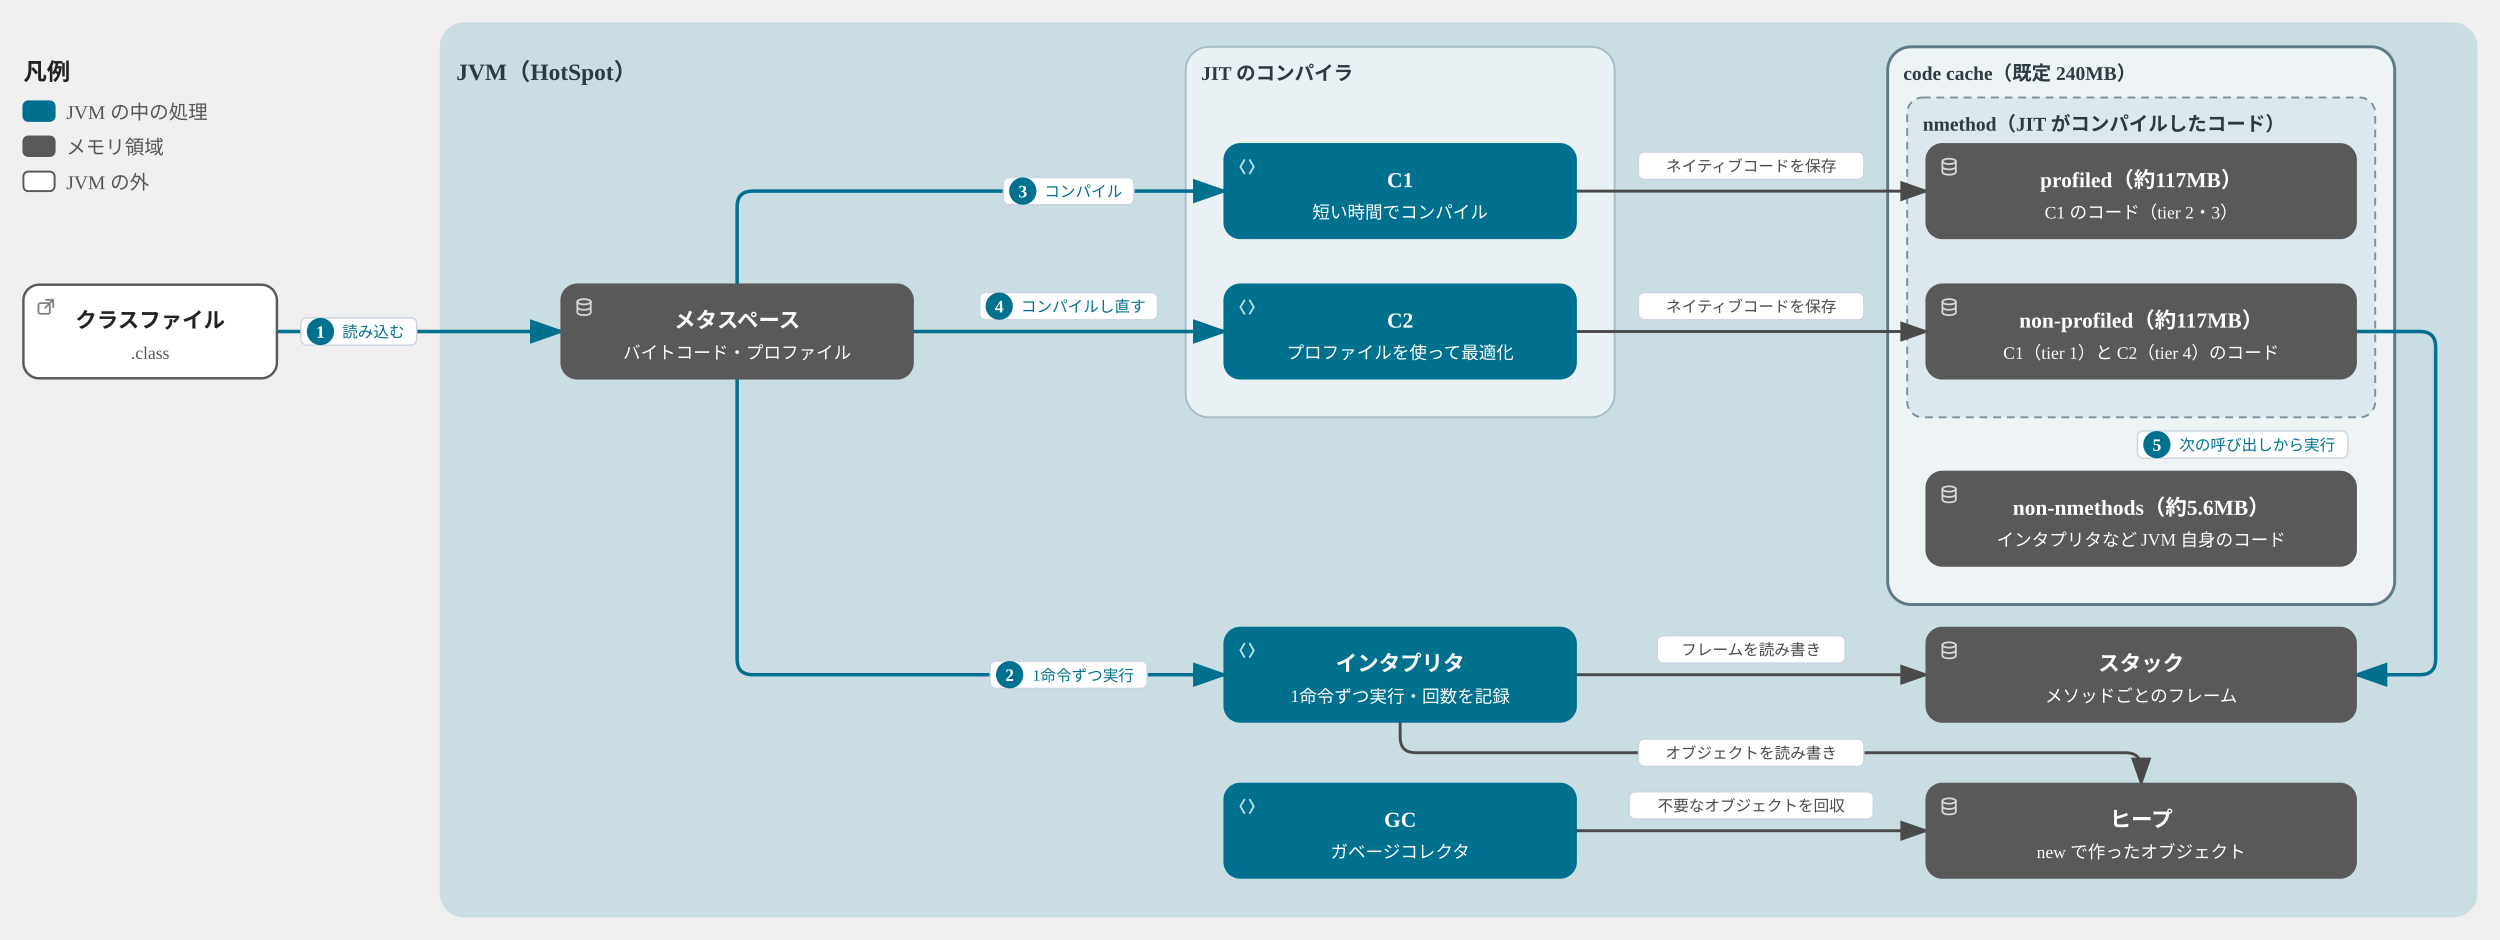
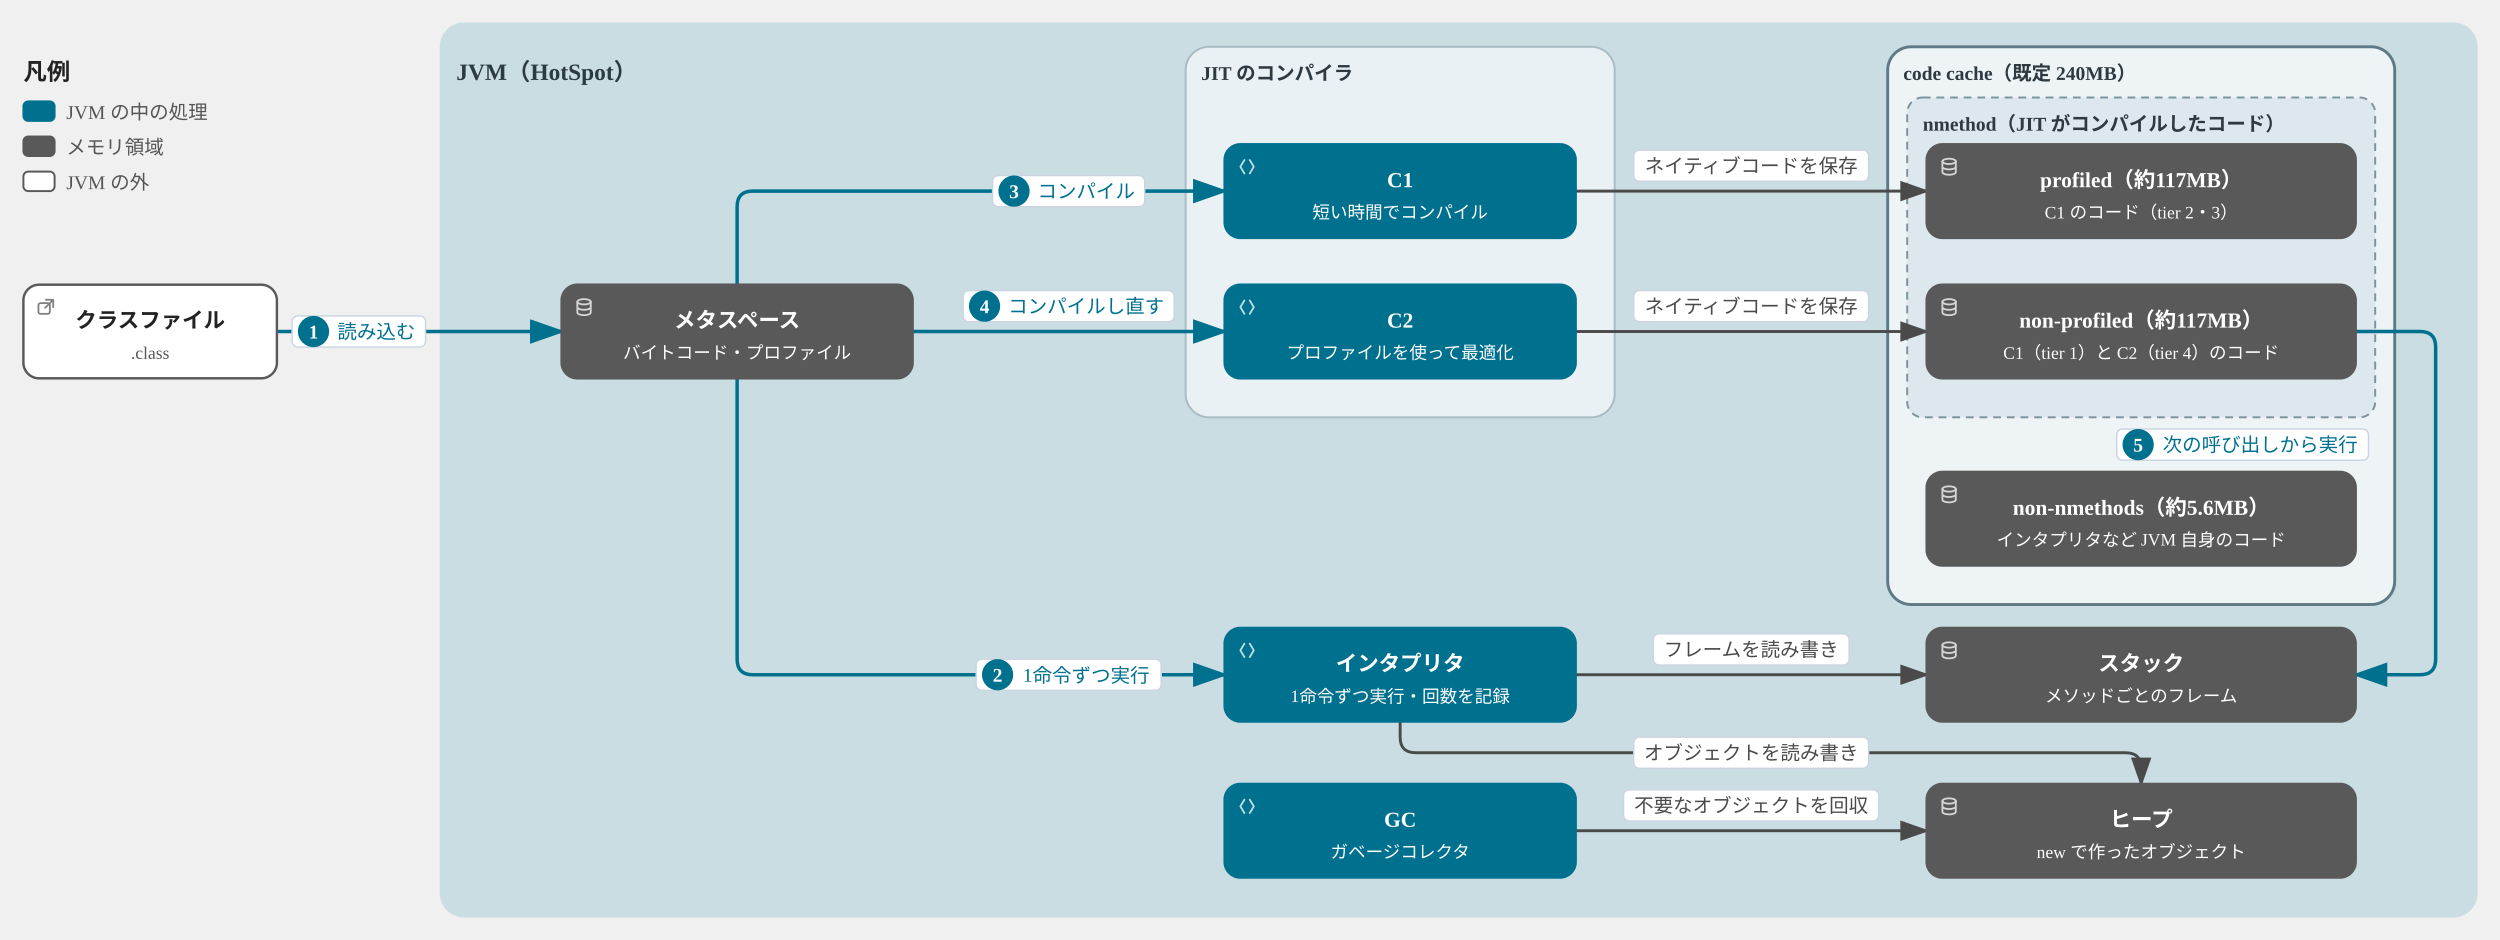
<svg xmlns="http://www.w3.org/2000/svg" viewBox="28 -6 1282 482" role="img">
  <defs>
    <marker id="arrowhead" markerWidth="10" markerHeight="7" refX="9" refY="3.5" orient="auto">
      <polygon points="0 0, 10 3.5, 0 7" fill="rgb(74, 74, 74)" />
    </marker>
    <marker id="arrowhead-emphasis" markerWidth="10" markerHeight="7" refX="9" refY="3.5" orient="auto">
      <polygon points="0 0, 10 3.5, 0 7" fill="rgb(0, 112, 143)" />
    </marker>
    <marker id="arrowhead-security" markerWidth="10" markerHeight="7" refX="9" refY="3.5" orient="auto">
      <polygon points="0 0, 10 3.5, 0 7" fill="rgb(225, 29, 72)" />
    </marker>
    <marker id="arrowhead-dashed" markerWidth="10" markerHeight="7" refX="9" refY="3.5" orient="auto">
      <polygon points="0 0, 10 3.5, 0 7" fill="rgb(124, 58, 237)" />
    </marker>
  </defs>
  <rect x="254" y="6" width="1044" height="458" rx="12" stroke-width="1" fill="rgb(201, 221, 227)" stroke="rgb(201, 221, 227)" />
  <rect x="636" y="18" width="220" height="190" rx="12" stroke-width="1" fill="rgb(234, 241, 244)" stroke="rgb(167, 188, 196)" />
  <rect x="996" y="18" width="260" height="286" rx="12" stroke-width="1.5px" fill="rgb(238, 244, 246)" stroke="rgb(94, 122, 134)" />
  <rect x="1006" y="44" width="240" height="164" rx="8" stroke-width="1" fill="rgb(220, 232, 237)" stroke="rgb(122, 147, 156)" stroke-dasharray="4px, 3px" />
  <g>
    <path d="M 170 164 L 316 164" stroke-width="1.8px" marker-end="url(#arrowhead-emphasis)" fill="none" stroke="rgb(0, 112, 143)" />
  </g>
  <g>
    <path d="M 406 188 L 406 332 Q 406 340 414 340 L 656 340" stroke-width="1.8px" marker-end="url(#arrowhead-emphasis)" fill="none" stroke="rgb(0, 112, 143)" />
  </g>
  <g>
    <path d="M 406 140 L 406 100 Q 406 92 414 92 L 656 92" stroke-width="1.8px" marker-end="url(#arrowhead-emphasis)" fill="none" stroke="rgb(0, 112, 143)" />
  </g>
  <g>
    <path d="M 496 164 L 656 164" stroke-width="1.8px" marker-end="url(#arrowhead-emphasis)" fill="none" stroke="rgb(0, 112, 143)" />
  </g>
  <g>
    <path d="M 836 92 L 1016 92" stroke-width="1.5px" marker-end="url(#arrowhead)" fill="none" stroke="rgb(74, 74, 74)" />
  </g>
  <g>
    <path d="M 836 164 L 1016 164" stroke-width="1.5px" marker-end="url(#arrowhead)" fill="none" stroke="rgb(74, 74, 74)" />
  </g>
  <path d="M 1236 164 L 1269 164 Q 1277 164 1277 172 L 1277 332 Q 1277 340 1269 340 L 1236 340" stroke-width="1.8px" marker-end="url(#arrowhead-emphasis)" fill="none" stroke="rgb(0, 112, 143)" />
  <g>
    <path d="M 746 364 L 746 372 Q 746 380 754 380 L 1118 380 Q 1126 380 1126 388 L 1126 396" stroke-width="1.5px" marker-end="url(#arrowhead)" fill="none" stroke="rgb(74, 74, 74)" />
  </g>
  <g>
    <path d="M 836 340 L 1016 340" stroke-width="1.5px" marker-end="url(#arrowhead)" fill="none" stroke="rgb(74, 74, 74)" />
  </g>
  <g>
    <path d="M 836 420 L 1016 420" stroke-width="1.5px" marker-end="url(#arrowhead)" fill="none" stroke="rgb(74, 74, 74)" />
  </g>
  <g id="node-classfile">
    <rect x="40" y="140" width="130" height="48" rx="8" fill="rgb(255, 255, 255)" />
    <rect x="40" y="140" width="130" height="48" rx="8" stroke-width="1.25px" fill="rgb(255, 255, 255)" stroke="rgb(89, 89, 89)" />
    <g transform="matrix(0.6875, 0, 0, 0.6875, 46, 146)" fill="none" stroke="rgb(89, 89, 89)" stroke-width="1.35px" stroke-linecap="round" stroke-linejoin="round" opacity="0.76">
      <rect x="2.5" y="5" width="8.5" height="8" rx="1.5" />
      <path d="M8 2.5h5.5V8M13.5 2.5 7.5 8.5" />
    </g>
    <text x="105" y="162" font-size="11px" font-weight="600" text-anchor="middle" fill="rgb(34, 34, 34)">クラスファイル</text>
    <text x="105" y="178" font-size="9px" text-anchor="middle" fill="rgb(85, 85, 85)">.class</text>
  </g>
  <g id="node-metaspace">
    <rect x="316" y="140" width="180" height="48" rx="8" fill="rgb(255, 255, 255)" />
    <rect x="316" y="140" width="180" height="48" rx="8" stroke-width="1.25px" fill="rgb(89, 89, 89)" stroke="rgb(89, 89, 89)" />
    <g transform="matrix(0.6875, 0, 0, 0.6875, 322, 146)" fill="none" stroke="rgb(255, 255, 255)" stroke-width="1.35px" stroke-linecap="round" stroke-linejoin="round" opacity="0.76">
      <ellipse cx="8" cy="4" rx="5" ry="2" />
      <path d="M3 4v8c0 1.1 2.2 2 5 2s5-.9 5-2V4M3 8c0 1.1 2.2 2 5 2s5-.9 5-2" />
    </g>
    <text x="406" y="162" font-size="11px" font-weight="600" text-anchor="middle" fill="rgb(255, 255, 255)">メタスペース</text>
    <text x="406" y="178" font-size="9px" text-anchor="middle" fill="rgb(255, 255, 255)">バイトコード・プロファイル</text>
  </g>
  <g id="node-c1">
    <rect x="656" y="68" width="180" height="48" rx="8" fill="rgb(255, 255, 255)" />
    <rect x="656" y="68" width="180" height="48" rx="8" stroke-width="1.25px" fill="rgb(0, 112, 143)" stroke="rgb(0, 112, 143)" />
    <g transform="matrix(0.6875, 0, 0, 0.6875, 662, 74)" fill="none" stroke="rgb(255, 255, 255)" stroke-width="1.35px" stroke-linecap="round" stroke-linejoin="round" opacity="0.76">
      <path d="M6 3 3 8l3 5M10 3l3 5-3 5" />
    </g>
    <text x="746" y="90" font-size="11px" font-weight="600" text-anchor="middle" fill="rgb(255, 255, 255)">C1</text>
    <text x="746" y="106" font-size="9px" text-anchor="middle" fill="rgb(255, 255, 255)">短い時間でコンパイル</text>
  </g>
  <g id="node-c2">
    <rect x="656" y="140" width="180" height="48" rx="8" fill="rgb(255, 255, 255)" />
    <rect x="656" y="140" width="180" height="48" rx="8" stroke-width="1.25px" fill="rgb(0, 112, 143)" stroke="rgb(0, 112, 143)" />
    <g transform="matrix(0.6875, 0, 0, 0.6875, 662, 146)" fill="none" stroke="rgb(255, 255, 255)" stroke-width="1.35px" stroke-linecap="round" stroke-linejoin="round" opacity="0.76">
      <path d="M6 3 3 8l3 5M10 3l3 5-3 5" />
    </g>
    <text x="746" y="162" font-size="11px" font-weight="600" text-anchor="middle" fill="rgb(255, 255, 255)">C2</text>
    <text x="746" y="178" font-size="9px" text-anchor="middle" fill="rgb(255, 255, 255)">プロファイルを使って最適化</text>
  </g>
  <g id="node-interpreter">
    <rect x="656" y="316" width="180" height="48" rx="8" fill="rgb(255, 255, 255)" />
    <rect x="656" y="316" width="180" height="48" rx="8" stroke-width="1.25px" fill="rgb(0, 112, 143)" stroke="rgb(0, 112, 143)" />
    <g transform="matrix(0.6875, 0, 0, 0.6875, 662, 322)" fill="none" stroke="rgb(255, 255, 255)" stroke-width="1.35px" stroke-linecap="round" stroke-linejoin="round" opacity="0.76">
      <path d="M6 3 3 8l3 5M10 3l3 5-3 5" />
    </g>
    <text x="746" y="338" font-size="11px" font-weight="600" text-anchor="middle" fill="rgb(255, 255, 255)">インタプリタ</text>
    <text x="746" y="354" font-size="9px" text-anchor="middle" fill="rgb(255, 255, 255)">1命令ずつ実行・回数を記録</text>
  </g>
  <g id="node-profiled">
    <rect x="1016" y="68" width="220" height="48" rx="8" fill="rgb(255, 255, 255)" />
    <rect x="1016" y="68" width="220" height="48" rx="8" stroke-width="1.25px" fill="rgb(89, 89, 89)" stroke="rgb(89, 89, 89)" />
    <g transform="matrix(0.6875, 0, 0, 0.6875, 1022, 74)" fill="none" stroke="rgb(255, 255, 255)" stroke-width="1.35px" stroke-linecap="round" stroke-linejoin="round" opacity="0.76">
      <ellipse cx="8" cy="4" rx="5" ry="2" />
      <path d="M3 4v8c0 1.1 2.2 2 5 2s5-.9 5-2V4M3 8c0 1.1 2.2 2 5 2s5-.9 5-2" />
    </g>
    <text x="1126" y="90" font-size="11px" font-weight="600" text-anchor="middle" fill="rgb(255, 255, 255)">profiled（約117MB）</text>
    <text x="1126" y="106" font-size="9px" text-anchor="middle" fill="rgb(255, 255, 255)">C1 のコード（tier 2・3）</text>
  </g>
  <g id="node-non-profiled">
    <rect x="1016" y="140" width="220" height="48" rx="8" fill="rgb(255, 255, 255)" />
    <rect x="1016" y="140" width="220" height="48" rx="8" stroke-width="1.25px" fill="rgb(89, 89, 89)" stroke="rgb(89, 89, 89)" />
    <g transform="matrix(0.6875, 0, 0, 0.6875, 1022, 146)" fill="none" stroke="rgb(255, 255, 255)" stroke-width="1.35px" stroke-linecap="round" stroke-linejoin="round" opacity="0.76">
      <ellipse cx="8" cy="4" rx="5" ry="2" />
      <path d="M3 4v8c0 1.1 2.2 2 5 2s5-.9 5-2V4M3 8c0 1.1 2.2 2 5 2s5-.9 5-2" />
    </g>
    <text x="1126" y="162" font-size="11px" font-weight="600" text-anchor="middle" fill="rgb(255, 255, 255)">non-profiled（約117MB）</text>
    <text x="1126" y="178" font-size="9px" text-anchor="middle" fill="rgb(255, 255, 255)">C1（tier 1）と C2（tier 4）のコード</text>
  </g>
  <g id="node-non-nmethods">
    <rect x="1016" y="236" width="220" height="48" rx="8" fill="rgb(255, 255, 255)" />
    <rect x="1016" y="236" width="220" height="48" rx="8" stroke-width="1.25px" fill="rgb(89, 89, 89)" stroke="rgb(89, 89, 89)" />
    <g transform="matrix(0.6875, 0, 0, 0.6875, 1022, 242)" fill="none" stroke="rgb(255, 255, 255)" stroke-width="1.35px" stroke-linecap="round" stroke-linejoin="round" opacity="0.76">
      <ellipse cx="8" cy="4" rx="5" ry="2" />
      <path d="M3 4v8c0 1.1 2.2 2 5 2s5-.9 5-2V4M3 8c0 1.1 2.2 2 5 2s5-.9 5-2" />
    </g>
    <text x="1126" y="258" font-size="11px" font-weight="600" text-anchor="middle" fill="rgb(255, 255, 255)">non-nmethods（約5.6MB）</text>
    <text x="1126" y="274" font-size="9px" text-anchor="middle" fill="rgb(255, 255, 255)">インタプリタなど JVM 自身のコード</text>
  </g>
  <g id="node-gc">
    <rect x="656" y="396" width="180" height="48" rx="8" fill="rgb(255, 255, 255)" />
    <rect x="656" y="396" width="180" height="48" rx="8" stroke-width="1.25px" fill="rgb(0, 112, 143)" stroke="rgb(0, 112, 143)" />
    <g transform="matrix(0.6875, 0, 0, 0.6875, 662, 402)" fill="none" stroke="rgb(255, 255, 255)" stroke-width="1.35px" stroke-linecap="round" stroke-linejoin="round" opacity="0.76">
      <path d="M6 3 3 8l3 5M10 3l3 5-3 5" />
    </g>
    <text x="746" y="418" font-size="11px" font-weight="600" text-anchor="middle" fill="rgb(255, 255, 255)">GC</text>
    <text x="746" y="434" font-size="9px" text-anchor="middle" fill="rgb(255, 255, 255)">ガベージコレクタ</text>
  </g>
  <g id="node-heap">
    <rect x="1016" y="396" width="220" height="48" rx="8" fill="rgb(255, 255, 255)" />
    <rect x="1016" y="396" width="220" height="48" rx="8" stroke-width="1.25px" fill="rgb(89, 89, 89)" stroke="rgb(89, 89, 89)" />
    <g transform="matrix(0.6875, 0, 0, 0.6875, 1022, 402)" fill="none" stroke="rgb(255, 255, 255)" stroke-width="1.35px" stroke-linecap="round" stroke-linejoin="round" opacity="0.76">
      <ellipse cx="8" cy="4" rx="5" ry="2" />
      <path d="M3 4v8c0 1.1 2.2 2 5 2s5-.9 5-2V4M3 8c0 1.1 2.2 2 5 2s5-.9 5-2" />
    </g>
    <text x="1126" y="418" font-size="11px" font-weight="600" text-anchor="middle" fill="rgb(255, 255, 255)">ヒープ</text>
    <text x="1126" y="434" font-size="9px" text-anchor="middle" fill="rgb(255, 255, 255)">new で作ったオブジェクト</text>
  </g>
  <g id="node-stack">
    <rect x="1016" y="316" width="220" height="48" rx="8" fill="rgb(255, 255, 255)" />
    <rect x="1016" y="316" width="220" height="48" rx="8" stroke-width="1.25px" fill="rgb(89, 89, 89)" stroke="rgb(89, 89, 89)" />
    <g transform="matrix(0.6875, 0, 0, 0.6875, 1022, 322)" fill="none" stroke="rgb(255, 255, 255)" stroke-width="1.35px" stroke-linecap="round" stroke-linejoin="round" opacity="0.76">
      <ellipse cx="8" cy="4" rx="5" ry="2" />
      <path d="M3 4v8c0 1.1 2.2 2 5 2s5-.9 5-2V4M3 8c0 1.1 2.2 2 5 2s5-.9 5-2" />
    </g>
    <text x="1126" y="338" font-size="11px" font-weight="600" text-anchor="middle" fill="rgb(255, 255, 255)">スタック</text>
    <text x="1126" y="354" font-size="9px" text-anchor="middle" fill="rgb(255, 255, 255)">メソッドごとのフレーム</text>
  </g>
  <g>
-     <rect x="182.32" y="157" width="59.359" height="14" rx="3" fill="rgb(255, 255, 255)" stroke="rgb(203, 213, 225)" stroke-width="0.75px" />
-     <text x="219.5" y="167" font-size="8px" text-anchor="middle" fill="rgb(0, 112, 143)"> 読み込む</text>
-     <circle cx="192.32" cy="164" r="7" fill="rgb(0, 112, 143)" />
-     <text x="192.32" y="167.2" font-size="9px" font-weight="700" fill="rgb(255, 255, 255)" text-anchor="middle">1</text>
-   </g>
-   <g>
-     <rect x="535.742" y="333" width="80.516" height="14" rx="3" fill="rgb(255, 255, 255)" stroke="rgb(203, 213, 225)" stroke-width="0.75px" />
-     <text x="583.5" y="343" font-size="8px" text-anchor="middle" fill="rgb(0, 112, 143)"> 1命令ずつ実行</text>
-     <circle cx="545.742" cy="340" r="7" fill="rgb(0, 112, 143)" />
-     <text x="545.742" y="343.2" font-size="9px" font-weight="700" fill="rgb(255, 255, 255)" text-anchor="middle">2</text>
-   </g>
-   <g>
-     <rect x="542.5" y="85" width="67" height="14" rx="3" fill="rgb(255, 255, 255)" stroke="rgb(203, 213, 225)" stroke-width="0.75px" />
-     <text x="583.5" y="95" font-size="8px" text-anchor="middle" fill="rgb(0, 112, 143)"> コンパイル</text>
-     <circle cx="552.5" cy="92" r="7" fill="rgb(0, 112, 143)" />
-     <text x="552.5" y="95.2" font-size="9px" font-weight="700" fill="rgb(255, 255, 255)" text-anchor="middle">3</text>
-   </g>
-   <g>
-     <rect x="530.406" y="144" width="91.188" height="14" rx="3" fill="rgb(255, 255, 255)" stroke="rgb(203, 213, 225)" stroke-width="0.75px" />
-     <text x="583.5" y="154" font-size="8px" text-anchor="middle" fill="rgb(0, 112, 143)"> コンパイルし直す</text>
-     <circle cx="540.406" cy="151" r="7" fill="rgb(0, 112, 143)" />
-     <text x="540.406" y="154.2" font-size="9px" font-weight="700" fill="rgb(255, 255, 255)" text-anchor="middle">4</text>
-   </g>
-   <g>
-     <rect x="868.2" y="72" width="115.6" height="14" rx="3" fill="rgb(255, 255, 255)" stroke="rgb(203, 213, 225)" stroke-width="0.75px" />
-     <text x="926" y="82" font-size="8px" text-anchor="middle" fill="rgb(74, 74, 74)">ネイティブコードを保存</text>
-   </g>
-   <g>
-     <rect x="868.2" y="144" width="115.6" height="14" rx="3" fill="rgb(255, 255, 255)" stroke="rgb(203, 213, 225)" stroke-width="0.75px" />
-     <text x="926" y="154" font-size="8px" text-anchor="middle" fill="rgb(74, 74, 74)">ネイティブコードを保存</text>
-   </g>
-   <g>
-     <rect x="1124.05" y="215" width="107.891" height="14" rx="3" fill="rgb(255, 255, 255)" stroke="rgb(203, 213, 225)" stroke-width="0.75px" />
-     <text x="1185.5" y="225" font-size="8px" text-anchor="middle" fill="rgb(0, 112, 143)"> 次の呼び出しから実行</text>
-     <circle cx="1134.055" cy="222" r="7" fill="rgb(0, 112, 143)" />
-     <text x="1134.055" y="225.2" font-size="9px" font-weight="700" fill="rgb(255, 255, 255)" text-anchor="middle">5</text>
-   </g>
-   <g>
-     <rect x="868.2" y="373" width="115.6" height="14" rx="3" fill="rgb(255, 255, 255)" stroke="rgb(203, 213, 225)" stroke-width="0.75px" />
-     <text x="926" y="383" font-size="8px" text-anchor="middle" fill="rgb(74, 74, 74)">オブジェクトを読み書き</text>
-   </g>
-   <g>
-     <rect x="877.8" y="320" width="96.4" height="14" rx="3" fill="rgb(255, 255, 255)" stroke="rgb(203, 213, 225)" stroke-width="0.75px" />
-     <text x="926" y="330" font-size="8px" text-anchor="middle" fill="rgb(74, 74, 74)">フレームを読み書き</text>
-   </g>
-   <g>
-     <rect x="863.4" y="400" width="125.2" height="14" rx="3" fill="rgb(255, 255, 255)" stroke="rgb(203, 213, 225)" stroke-width="0.75px" />
-     <text x="926" y="410" font-size="8px" text-anchor="middle" fill="rgb(74, 74, 74)">不要なオブジェクトを回収</text>
+     <rect x="177.773" y="156" width="68.453" height="16" rx="3" fill="rgb(255, 255, 255)" stroke="rgb(203, 213, 225)" stroke-width="0.75px" />
+     <text x="221" y="167.6" font-size="10px" text-anchor="middle" fill="rgb(0, 112, 143)"> 読み込む</text>
+     <circle cx="188.773" cy="164" r="8" fill="rgb(0, 112, 143)" />
+     <text x="188.773" y="167.6" font-size="10px" font-weight="700" fill="rgb(255, 255, 255)" text-anchor="middle">1</text>
+   </g>
+   <g>
+     <rect x="528.555" y="332" width="94.891" height="16" rx="3" fill="rgb(255, 255, 255)" stroke="rgb(203, 213, 225)" stroke-width="0.75px" />
+     <text x="585" y="343.6" font-size="10px" text-anchor="middle" fill="rgb(0, 112, 143)"> 1命令ずつ実行</text>
+     <circle cx="539.555" cy="340" r="8" fill="rgb(0, 112, 143)" />
+     <text x="539.555" y="343.6" font-size="10px" font-weight="700" fill="rgb(255, 255, 255)" text-anchor="middle">2</text>
+   </g>
+   <g>
+     <rect x="537" y="84" width="78" height="16" rx="3" fill="rgb(255, 255, 255)" stroke="rgb(203, 213, 225)" stroke-width="0.75px" />
+     <text x="585" y="95.6" font-size="10px" text-anchor="middle" fill="rgb(0, 112, 143)"> コンパイル</text>
+     <circle cx="548" cy="92" r="8" fill="rgb(0, 112, 143)" />
+     <text x="548" y="95.6" font-size="10px" font-weight="700" fill="rgb(255, 255, 255)" text-anchor="middle">3</text>
+   </g>
+   <g>
+     <rect x="521.883" y="143" width="108.234" height="16" rx="3" fill="rgb(255, 255, 255)" stroke="rgb(203, 213, 225)" stroke-width="0.75px" />
+     <text x="585" y="154.6" font-size="10px" text-anchor="middle" fill="rgb(0, 112, 143)"> コンパイルし直す</text>
+     <circle cx="532.883" cy="151" r="8" fill="rgb(0, 112, 143)" />
+     <text x="532.883" y="154.6" font-size="10px" font-weight="700" fill="rgb(255, 255, 255)" text-anchor="middle">4</text>
+   </g>
+   <g>
+     <rect x="865.773" y="71" width="120.453" height="16" rx="3" fill="rgb(255, 255, 255)" stroke="rgb(203, 213, 225)" stroke-width="0.75px" />
+     <text x="926" y="82.6" font-size="10px" text-anchor="middle" fill="rgb(74, 74, 74)">ネイティブコードを保存</text>
+   </g>
+   <g>
+     <rect x="865.773" y="143" width="120.453" height="16" rx="3" fill="rgb(255, 255, 255)" stroke="rgb(203, 213, 225)" stroke-width="0.75px" />
+     <text x="926" y="154.6" font-size="10px" text-anchor="middle" fill="rgb(74, 74, 74)">ネイティブコードを保存</text>
+   </g>
+   <g>
+     <rect x="1113.45" y="214" width="129.109" height="16" rx="3" fill="rgb(255, 255, 255)" stroke="rgb(203, 213, 225)" stroke-width="0.75px" />
+     <text x="1187" y="225.6" font-size="10px" text-anchor="middle" fill="rgb(0, 112, 143)"> 次の呼び出しから実行</text>
+     <circle cx="1124.445" cy="222" r="8" fill="rgb(0, 112, 143)" />
+     <text x="1124.445" y="225.6" font-size="10px" font-weight="700" fill="rgb(255, 255, 255)" text-anchor="middle">5</text>
+   </g>
+   <g>
+     <rect x="865.773" y="372" width="120.453" height="16" rx="3" fill="rgb(255, 255, 255)" stroke="rgb(203, 213, 225)" stroke-width="0.75px" />
+     <text x="926" y="383.6" font-size="10px" text-anchor="middle" fill="rgb(74, 74, 74)">オブジェクトを読み書き</text>
+   </g>
+   <g>
+     <rect x="875.773" y="319" width="100.453" height="16" rx="3" fill="rgb(255, 255, 255)" stroke="rgb(203, 213, 225)" stroke-width="0.75px" />
+     <text x="926" y="330.6" font-size="10px" text-anchor="middle" fill="rgb(74, 74, 74)">フレームを読み書き</text>
+   </g>
+   <g>
+     <rect x="860.555" y="399" width="130.891" height="16" rx="3" fill="rgb(255, 255, 255)" stroke="rgb(203, 213, 225)" stroke-width="0.75px" />
+     <text x="926" y="410.6" font-size="10px" text-anchor="middle" fill="rgb(74, 74, 74)">不要なオブジェクトを回収</text>
  </g>
  <g transform="matrix(1, 0, 0, 1, 0, -26)">
    <rect x="258" y="48" width="85.6" height="16" rx="3" fill="rgb(201, 221, 227)" stroke-width="0.8px" />
    <text x="262" y="61" font-size="12px" font-weight="650" fill="rgb(46, 58, 66)">JVM（HotSpot）</text>
  </g>
  <g transform="matrix(1, 0, 0, 1, 0, -26)">
    <rect x="640" y="48" width="96.4" height="16" rx="3" fill="rgb(234, 241, 244)" stroke-width="0.8px" />
    <text x="644" y="61" font-size="10px" font-weight="600" fill="rgb(46, 58, 66)">JIT のコンパイラ</text>
  </g>
  <g transform="matrix(1, 0, 0, 1, 0, -8)">
    <rect x="1000" y="30" width="139.6" height="16" rx="3" fill="rgb(238, 244, 246)" stroke-width="0.8px" />
    <text x="1004" y="43" font-size="10px" font-weight="600" fill="rgb(46, 58, 66)">code cache（既定 240MB）</text>
  </g>
  <g>
    <rect x="1010" y="48" width="209.8" height="16" rx="3" fill="rgb(220, 232, 237)" stroke-width="0.8px" />
    <text x="1014" y="61" font-size="10px" font-weight="600" fill="rgb(46, 58, 66)">nmethod（JIT がコンパイルしたコード）</text>
  </g>
  <g>
    <text x="40" y="35" font-size="12px" font-weight="650" fill="rgb(34, 34, 34)">凡例</text>
    <rect x="40" y="46" width="16" height="10" rx="2.5" fill="#00708F" stroke="#00708F" stroke-width="1" />
    <text x="62" y="55" font-size="10px" fill="rgb(85, 85, 85)">JVM の中の処理</text>
    <rect x="40" y="64" width="16" height="10" rx="2.5" fill="#595959" stroke="#595959" stroke-width="1" />
    <text x="62" y="73" font-size="10px" fill="rgb(85, 85, 85)">メモリ領域</text>
    <rect x="40" y="82" width="16" height="10" rx="2.5" fill="#FFFFFF" stroke="#595959" stroke-width="1" />
    <text x="62" y="91" font-size="10px" fill="rgb(85, 85, 85)">JVM の外</text>
  </g>
</svg>
